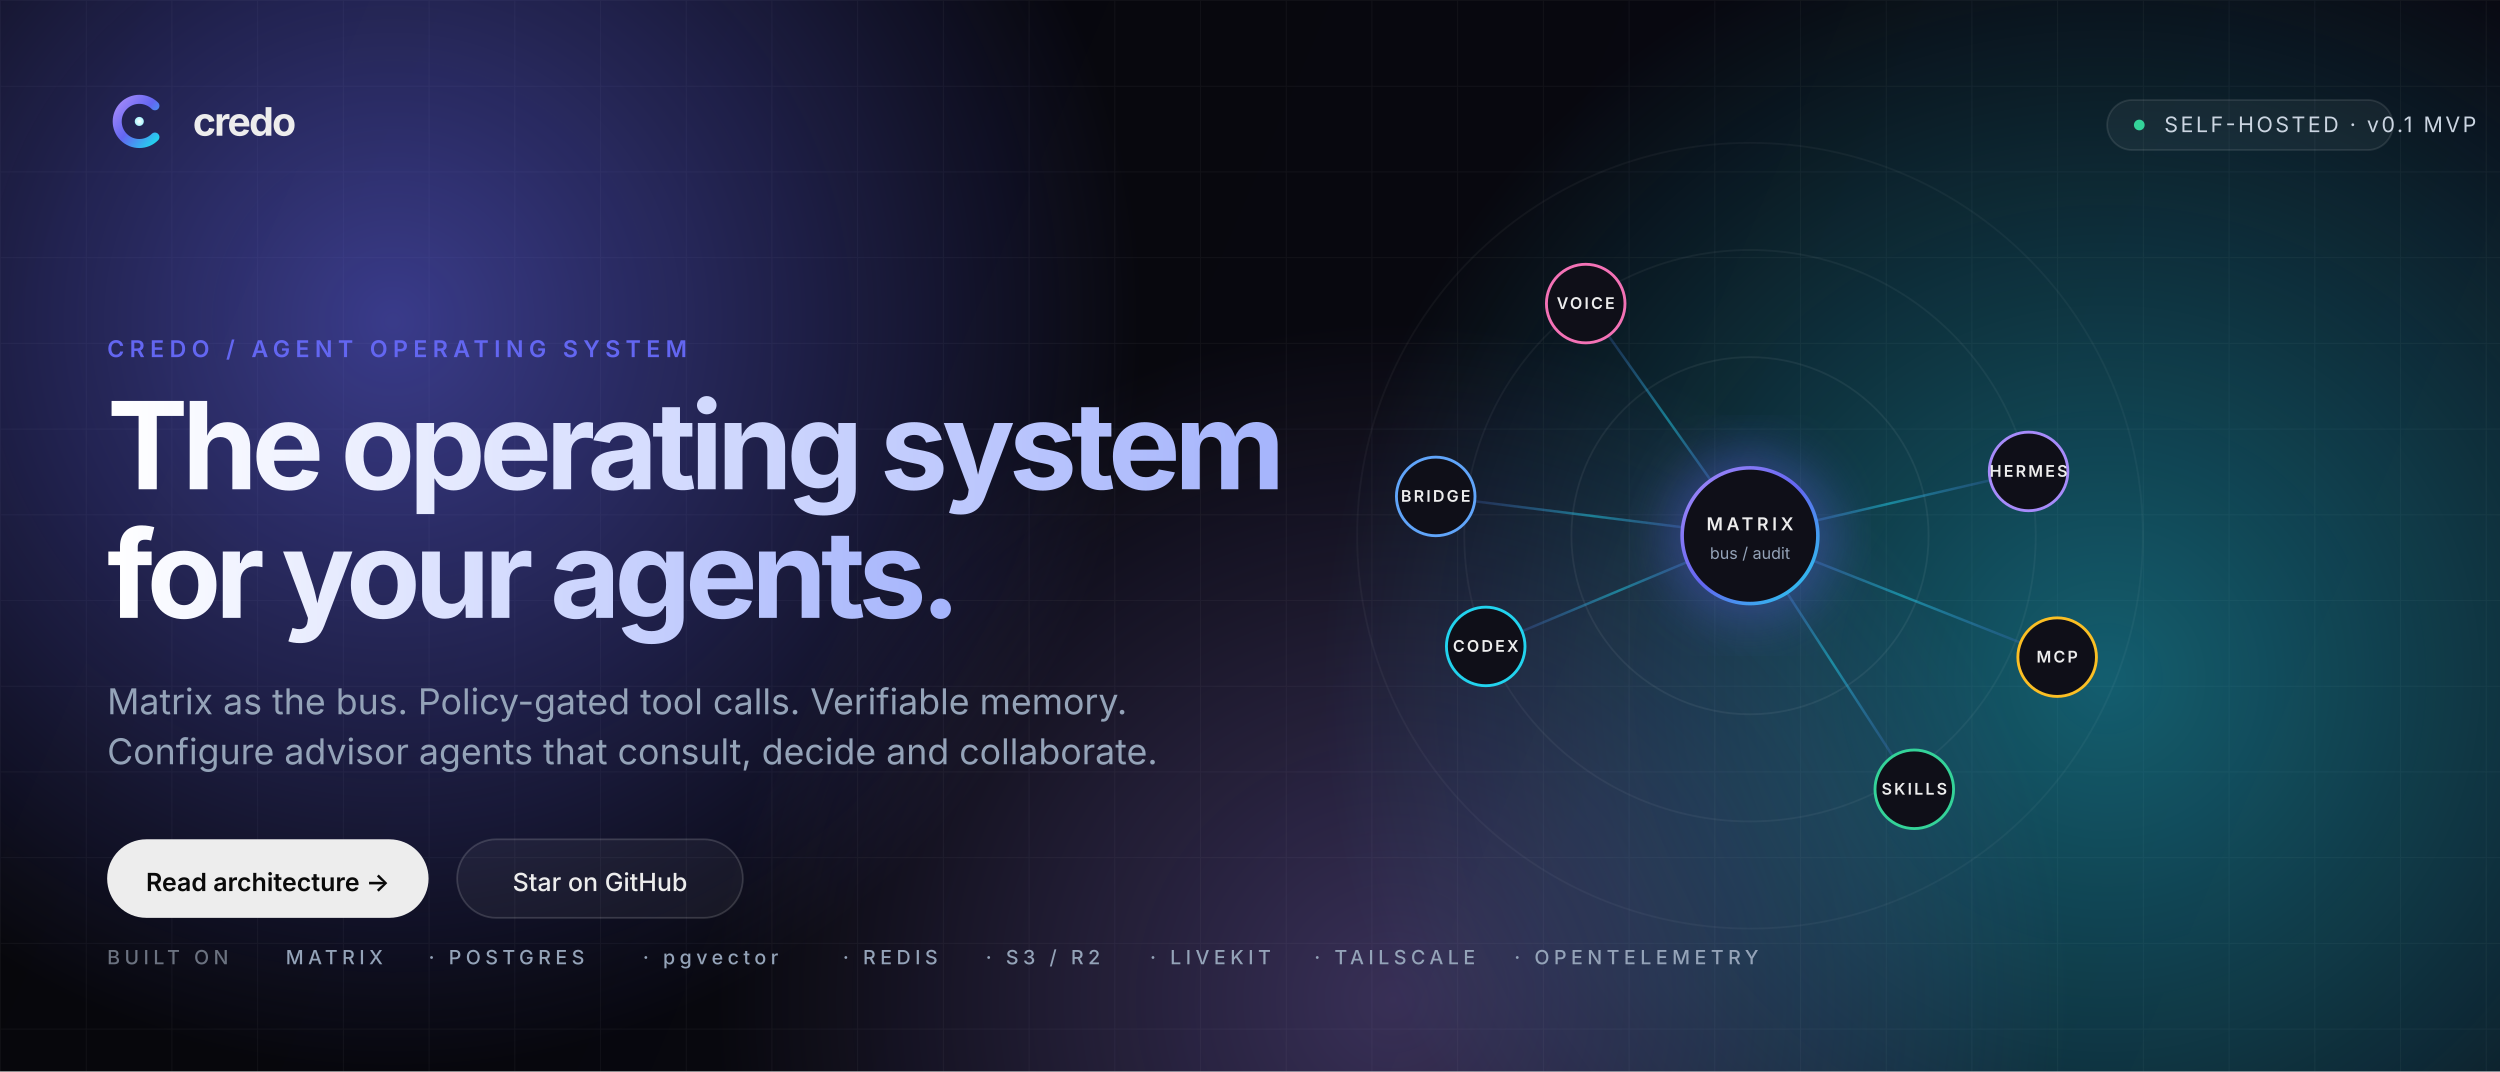
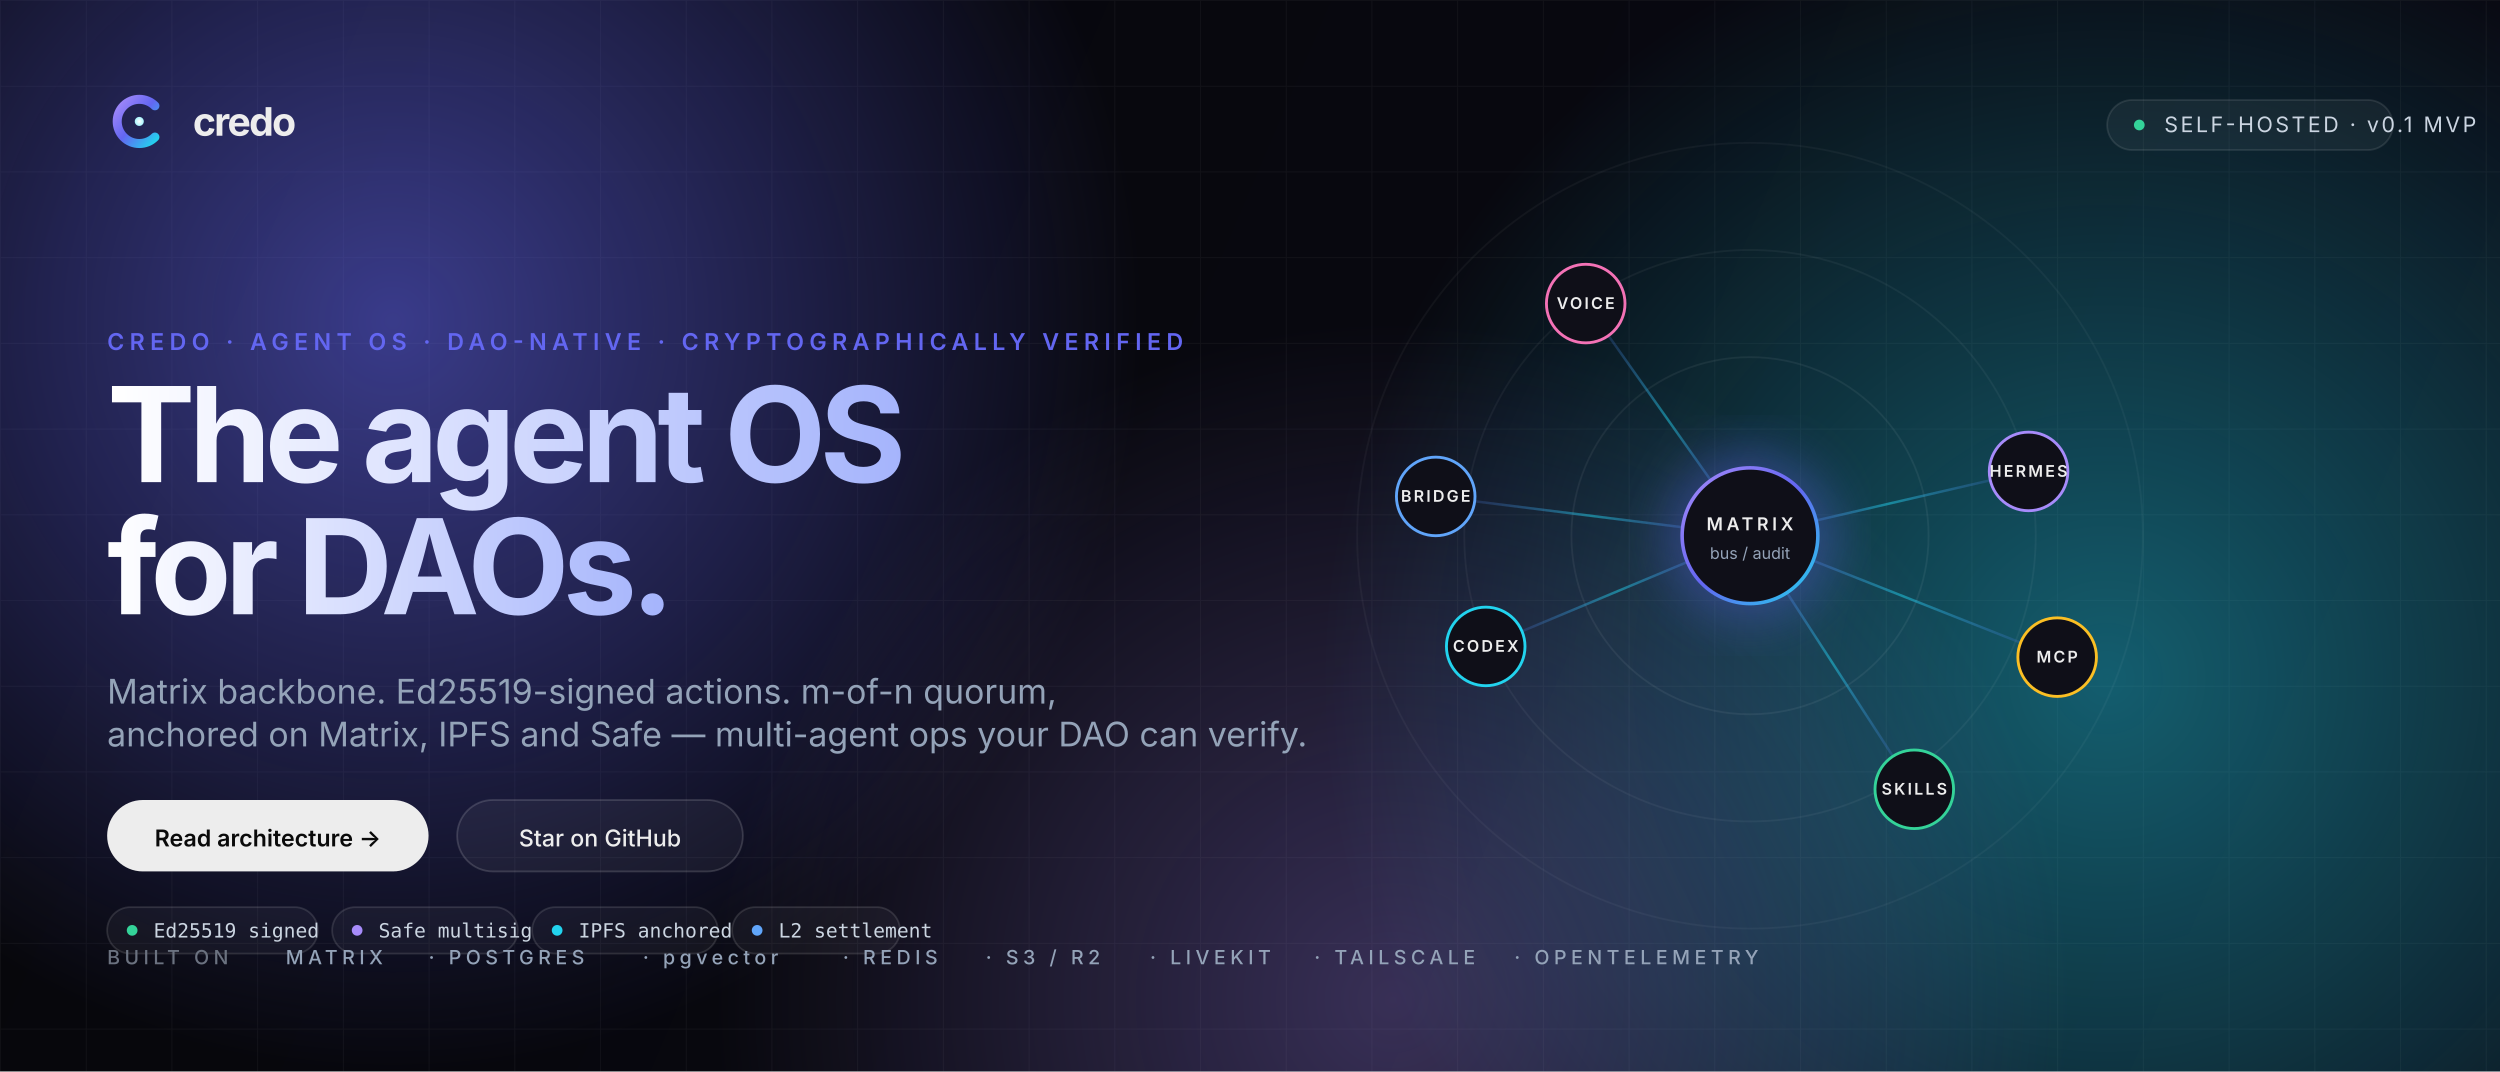
<svg xmlns="http://www.w3.org/2000/svg" width="1400" height="600" viewBox="0 0 1400 600" role="img" aria-labelledby="hero-title hero-desc" font-family="Inter, ui-sans-serif, system-ui, -apple-system, 'Segoe UI', sans-serif">
  <defs>
    <linearGradient id="bg" x1="0" y1="0" x2="1400" y2="600" gradientUnits="userSpaceOnUse">
      <stop offset="0" stop-color="#06060A" />
      <stop offset="1" stop-color="#0A0A14" />
    </linearGradient>
    <radialGradient id="orb-a" cx="220" cy="180" r="420" gradientUnits="userSpaceOnUse">
      <stop offset="0" stop-color="#6366F1" stop-opacity=".55" />
      <stop offset="1" stop-color="#6366F1" stop-opacity="0" />
    </radialGradient>
    <radialGradient id="orb-b" cx="1180" cy="380" r="440" gradientUnits="userSpaceOnUse">
      <stop offset="0" stop-color="#22D3EE" stop-opacity=".42" />
      <stop offset="1" stop-color="#22D3EE" stop-opacity="0" />
    </radialGradient>
    <radialGradient id="orb-c" cx="780" cy="560" r="380" gradientUnits="userSpaceOnUse">
      <stop offset="0" stop-color="#A78BFA" stop-opacity=".30" />
      <stop offset="1" stop-color="#A78BFA" stop-opacity="0" />
    </radialGradient>
    <pattern id="grid" width="48" height="48" patternUnits="userSpaceOnUse">
      <path d="M 48 0 L 0 0 0 48" fill="none" stroke="#FFFFFF" stroke-opacity=".04" stroke-width="1" />
    </pattern>
    <linearGradient id="mark-grad" x1="0" y1="0" x2="1" y2="1">
      <stop offset="0" stop-color="#A78BFA" />
      <stop offset=".5" stop-color="#6366F1" />
      <stop offset="1" stop-color="#22D3EE" />
    </linearGradient>
    <radialGradient id="dot-grad" cx=".5" cy=".5" r=".5">
      <stop offset="0" stop-color="#ffffff" />
      <stop offset="1" stop-color="#A5F3FC" />
    </radialGradient>
    <linearGradient id="title-grad" x1="0" y1="0" x2="1" y2="0">
      <stop offset="0" stop-color="#FFFFFF" />
      <stop offset="1" stop-color="#A5B4FC" />
    </linearGradient>
    <linearGradient id="edge-grad" x1="0" y1="0" x2="1" y2="0">
      <stop offset="0" stop-color="#6366F1" stop-opacity=".10" />
      <stop offset=".5" stop-color="#22D3EE" stop-opacity=".55" />
      <stop offset="1" stop-color="#6366F1" stop-opacity=".10" />
    </linearGradient>
    <filter id="soft" x="-20%" y="-20%" width="140%" height="140%">
      <feGaussianBlur stdDeviation="14" />
    </filter>
    <symbol id="mark" viewBox="0 0 64 64">
      <path d="M47.56 16.44 A22 22 0 1 0 47.56 47.56" fill="none" stroke="url(#mark-grad)" stroke-width="9" stroke-linecap="round" />
      <circle cx="32" cy="32" r="4.5" fill="url(#dot-grad)" />
    </symbol>
  </defs>
  <rect width="1400" height="600" fill="url(#bg)" />
  <rect width="1400" height="600" fill="url(#grid)" />
  <rect width="1400" height="600" fill="url(#orb-a)" />
  <rect width="1400" height="600" fill="url(#orb-b)" />
  <rect width="1400" height="600" fill="url(#orb-c)" />
  <g transform="translate(60 50)">
    <use href="#mark" x="0" y="0" width="36" height="36" />
    <text x="48" y="26" fill="#EDEDED" font-size="22" font-weight="700" letter-spacing="-1">credo</text>
  </g>
  <g transform="translate(1180 50)">
    <rect x="0" y="6" width="160" height="28" rx="14" fill="#FFFFFF" fill-opacity=".05" stroke="#FFFFFF" stroke-opacity=".10" />
    <circle cx="18" cy="20" r="3" fill="#34D399" />
    <text x="32" y="24" fill="#CBD5E1" font-size="12" letter-spacing="1.4">SELF-HOSTED  ·  v0.1 MVP</text>
  </g>
-   <g transform="translate(60 200)">
-     <text x="0" y="0" fill="#6366F1" font-size="13" letter-spacing="3" font-weight="600">CREDO  /  AGENT OPERATING SYSTEM</text>
-     <text x="0" y="74" fill="url(#title-grad)" font-size="68" font-weight="700" letter-spacing="-3.4">The operating system</text>
-     <text x="0" y="146" fill="url(#title-grad)" font-size="68" font-weight="700" letter-spacing="-3.4">for your agents.</text>
-     <text x="0" y="200" fill="#94A3B8" font-size="20" font-weight="400">Matrix as the bus. Policy-gated tool calls. Verifiable memory.</text>
-     <text x="0" y="228" fill="#94A3B8" font-size="20" font-weight="400">Configure advisor agents that consult, decide and collaborate.</text>
-     <g transform="translate(0 270)">
-       <rect x="0" y="0" width="180" height="44" rx="22" fill="#EDEDED" />
-       <text x="90" y="29" fill="#0A0A0A" font-size="14" font-weight="600" text-anchor="middle">Read architecture →</text>
-       <rect x="196" y="0" width="160" height="44" rx="22" fill="#FFFFFF" fill-opacity=".05" stroke="#FFFFFF" stroke-opacity=".15" />
-       <text x="276" y="29" fill="#EDEDED" font-size="14" font-weight="500" text-anchor="middle">Star on GitHub</text>
+   <g transform="translate(60 196)">
+     <text x="0" y="0" fill="#6366F1" font-size="13" letter-spacing="3" font-weight="600">CREDO  ·  AGENT OS  ·  DAO-NATIVE  ·  CRYPTOGRAPHICALLY VERIFIED</text>
+     <text x="0" y="74" fill="url(#title-grad)" font-size="74" font-weight="700" letter-spacing="-3.6">The agent OS</text>
+     <text x="0" y="148" fill="url(#title-grad)" font-size="74" font-weight="700" letter-spacing="-3.6">for DAOs.</text>
+     <text x="0" y="198" fill="#94A3B8" font-size="19" font-weight="400">Matrix backbone. Ed25519-signed actions. m-of-n quorum,</text>
+     <text x="0" y="222" fill="#94A3B8" font-size="19" font-weight="400">anchored on Matrix, IPFS and Safe — multi-agent ops your DAO can verify.</text>
+     <g transform="translate(0 252)">
+       <rect x="0" y="0" width="180" height="40" rx="20" fill="#EDEDED" />
+       <text x="90" y="26" fill="#0A0A0A" font-size="13" font-weight="600" text-anchor="middle">Read architecture →</text>
+       <rect x="196" y="0" width="160" height="40" rx="20" fill="#FFFFFF" fill-opacity=".05" stroke="#FFFFFF" stroke-opacity=".15" />
+       <text x="276" y="26" fill="#EDEDED" font-size="13" font-weight="500" text-anchor="middle">Star on GitHub</text>
+     </g>
+     <g transform="translate(0 312)" font-size="11" font-family="ui-monospace, 'SF Mono', Menlo, monospace">
+       <g>
+         <rect x="0" y="0" width="118" height="26" rx="13" fill="#FFFFFF" fill-opacity=".04" stroke="#FFFFFF" stroke-opacity=".12" />
+         <circle cx="14" cy="13" r="3" fill="#34D399" />
+         <text x="26" y="17" fill="#CBD5E1">Ed25519 signed</text>
+       </g>
+       <g transform="translate(126 0)">
+         <rect x="0" y="0" width="104" height="26" rx="13" fill="#FFFFFF" fill-opacity=".04" stroke="#FFFFFF" stroke-opacity=".12" />
+         <circle cx="14" cy="13" r="3" fill="#A78BFA" />
+         <text x="26" y="17" fill="#CBD5E1">Safe multisig</text>
+       </g>
+       <g transform="translate(238 0)">
+         <rect x="0" y="0" width="104" height="26" rx="13" fill="#FFFFFF" fill-opacity=".04" stroke="#FFFFFF" stroke-opacity=".12" />
+         <circle cx="14" cy="13" r="3" fill="#22D3EE" />
+         <text x="26" y="17" fill="#CBD5E1">IPFS anchored</text>
+       </g>
+       <g transform="translate(350 0)">
+         <rect x="0" y="0" width="94" height="26" rx="13" fill="#FFFFFF" fill-opacity=".04" stroke="#FFFFFF" stroke-opacity=".12" />
+         <circle cx="14" cy="13" r="3" fill="#60A5FA" />
+         <text x="26" y="17" fill="#CBD5E1">L2 settlement</text>
+       </g>
    </g>
  </g>
  <g transform="translate(980 300)">
    <circle cx="0" cy="0" r="100" fill="none" stroke="#FFFFFF" stroke-opacity=".06" />
    <circle cx="0" cy="0" r="160" fill="none" stroke="#FFFFFF" stroke-opacity=".05" />
    <circle cx="0" cy="0" r="220" fill="none" stroke="#FFFFFF" stroke-opacity=".04" />
    <g stroke="url(#edge-grad)" stroke-width="1.4" fill="none" opacity=".9">
      <line x1="0" y1="0" x2="156" y2="-36" />
      <line x1="0" y1="0" x2="-148" y2="62" />
      <line x1="0" y1="0" x2="92" y2="142" />
      <line x1="0" y1="0" x2="-92" y2="-130" />
      <line x1="0" y1="0" x2="172" y2="68" />
      <line x1="0" y1="0" x2="-176" y2="-22" />
    </g>
    <circle cx="0" cy="0" r="48" fill="#6366F1" opacity=".35" filter="url(#soft)" />
    <g>
      <circle cx="0" cy="0" r="38" fill="#0F0F18" stroke="url(#mark-grad)" stroke-width="2" />
      <text x="0" y="-3" fill="#EDEDED" font-size="10" font-weight="600" text-anchor="middle" letter-spacing="2">MATRIX</text>
      <text x="0" y="13" fill="#94A3B8" font-size="9" text-anchor="middle">bus  /  audit</text>
    </g>
    <g font-size="9" font-weight="600" text-anchor="middle" letter-spacing="1.2">
      <g transform="translate(156 -36)">
        <circle r="22" fill="#0F0F18" stroke="#A78BFA" stroke-width="1.6" />
        <text y="3" fill="#EDEDED">HERMES</text>
      </g>
      <g transform="translate(-148 62)">
        <circle r="22" fill="#0F0F18" stroke="#22D3EE" stroke-width="1.6" />
        <text y="3" fill="#EDEDED">CODEX</text>
      </g>
      <g transform="translate(92 142)">
        <circle r="22" fill="#0F0F18" stroke="#34D399" stroke-width="1.6" />
        <text y="3" fill="#EDEDED">SKILLS</text>
      </g>
      <g transform="translate(-92 -130)">
        <circle r="22" fill="#0F0F18" stroke="#F472B6" stroke-width="1.6" />
        <text y="3" fill="#EDEDED">VOICE</text>
      </g>
      <g transform="translate(172 68)">
        <circle r="22" fill="#0F0F18" stroke="#FBBF24" stroke-width="1.6" />
        <text y="3" fill="#EDEDED">MCP</text>
      </g>
      <g transform="translate(-176 -22)">
        <circle r="22" fill="#0F0F18" stroke="#60A5FA" stroke-width="1.6" />
        <text y="3" fill="#EDEDED">BRIDGE</text>
      </g>
    </g>
  </g>
  <g transform="translate(60 540)" font-size="11" letter-spacing="2.5" font-weight="500" fill="#6B7280">
    <text x="0" y="0">BUILT ON</text>
    <text x="100" y="0" fill="#94A3B8">MATRIX</text>
    <text x="180" y="0" fill="#94A3B8">·  POSTGRES</text>
    <text x="300" y="0" fill="#94A3B8">·  pgvector</text>
    <text x="412" y="0" fill="#94A3B8">·  REDIS</text>
    <text x="492" y="0" fill="#94A3B8">·  S3 / R2</text>
    <text x="584" y="0" fill="#94A3B8">·  LIVEKIT</text>
    <text x="676" y="0" fill="#94A3B8">·  TAILSCALE</text>
    <text x="788" y="0" fill="#94A3B8">·  OPENTELEMETRY</text>
  </g>
</svg>
